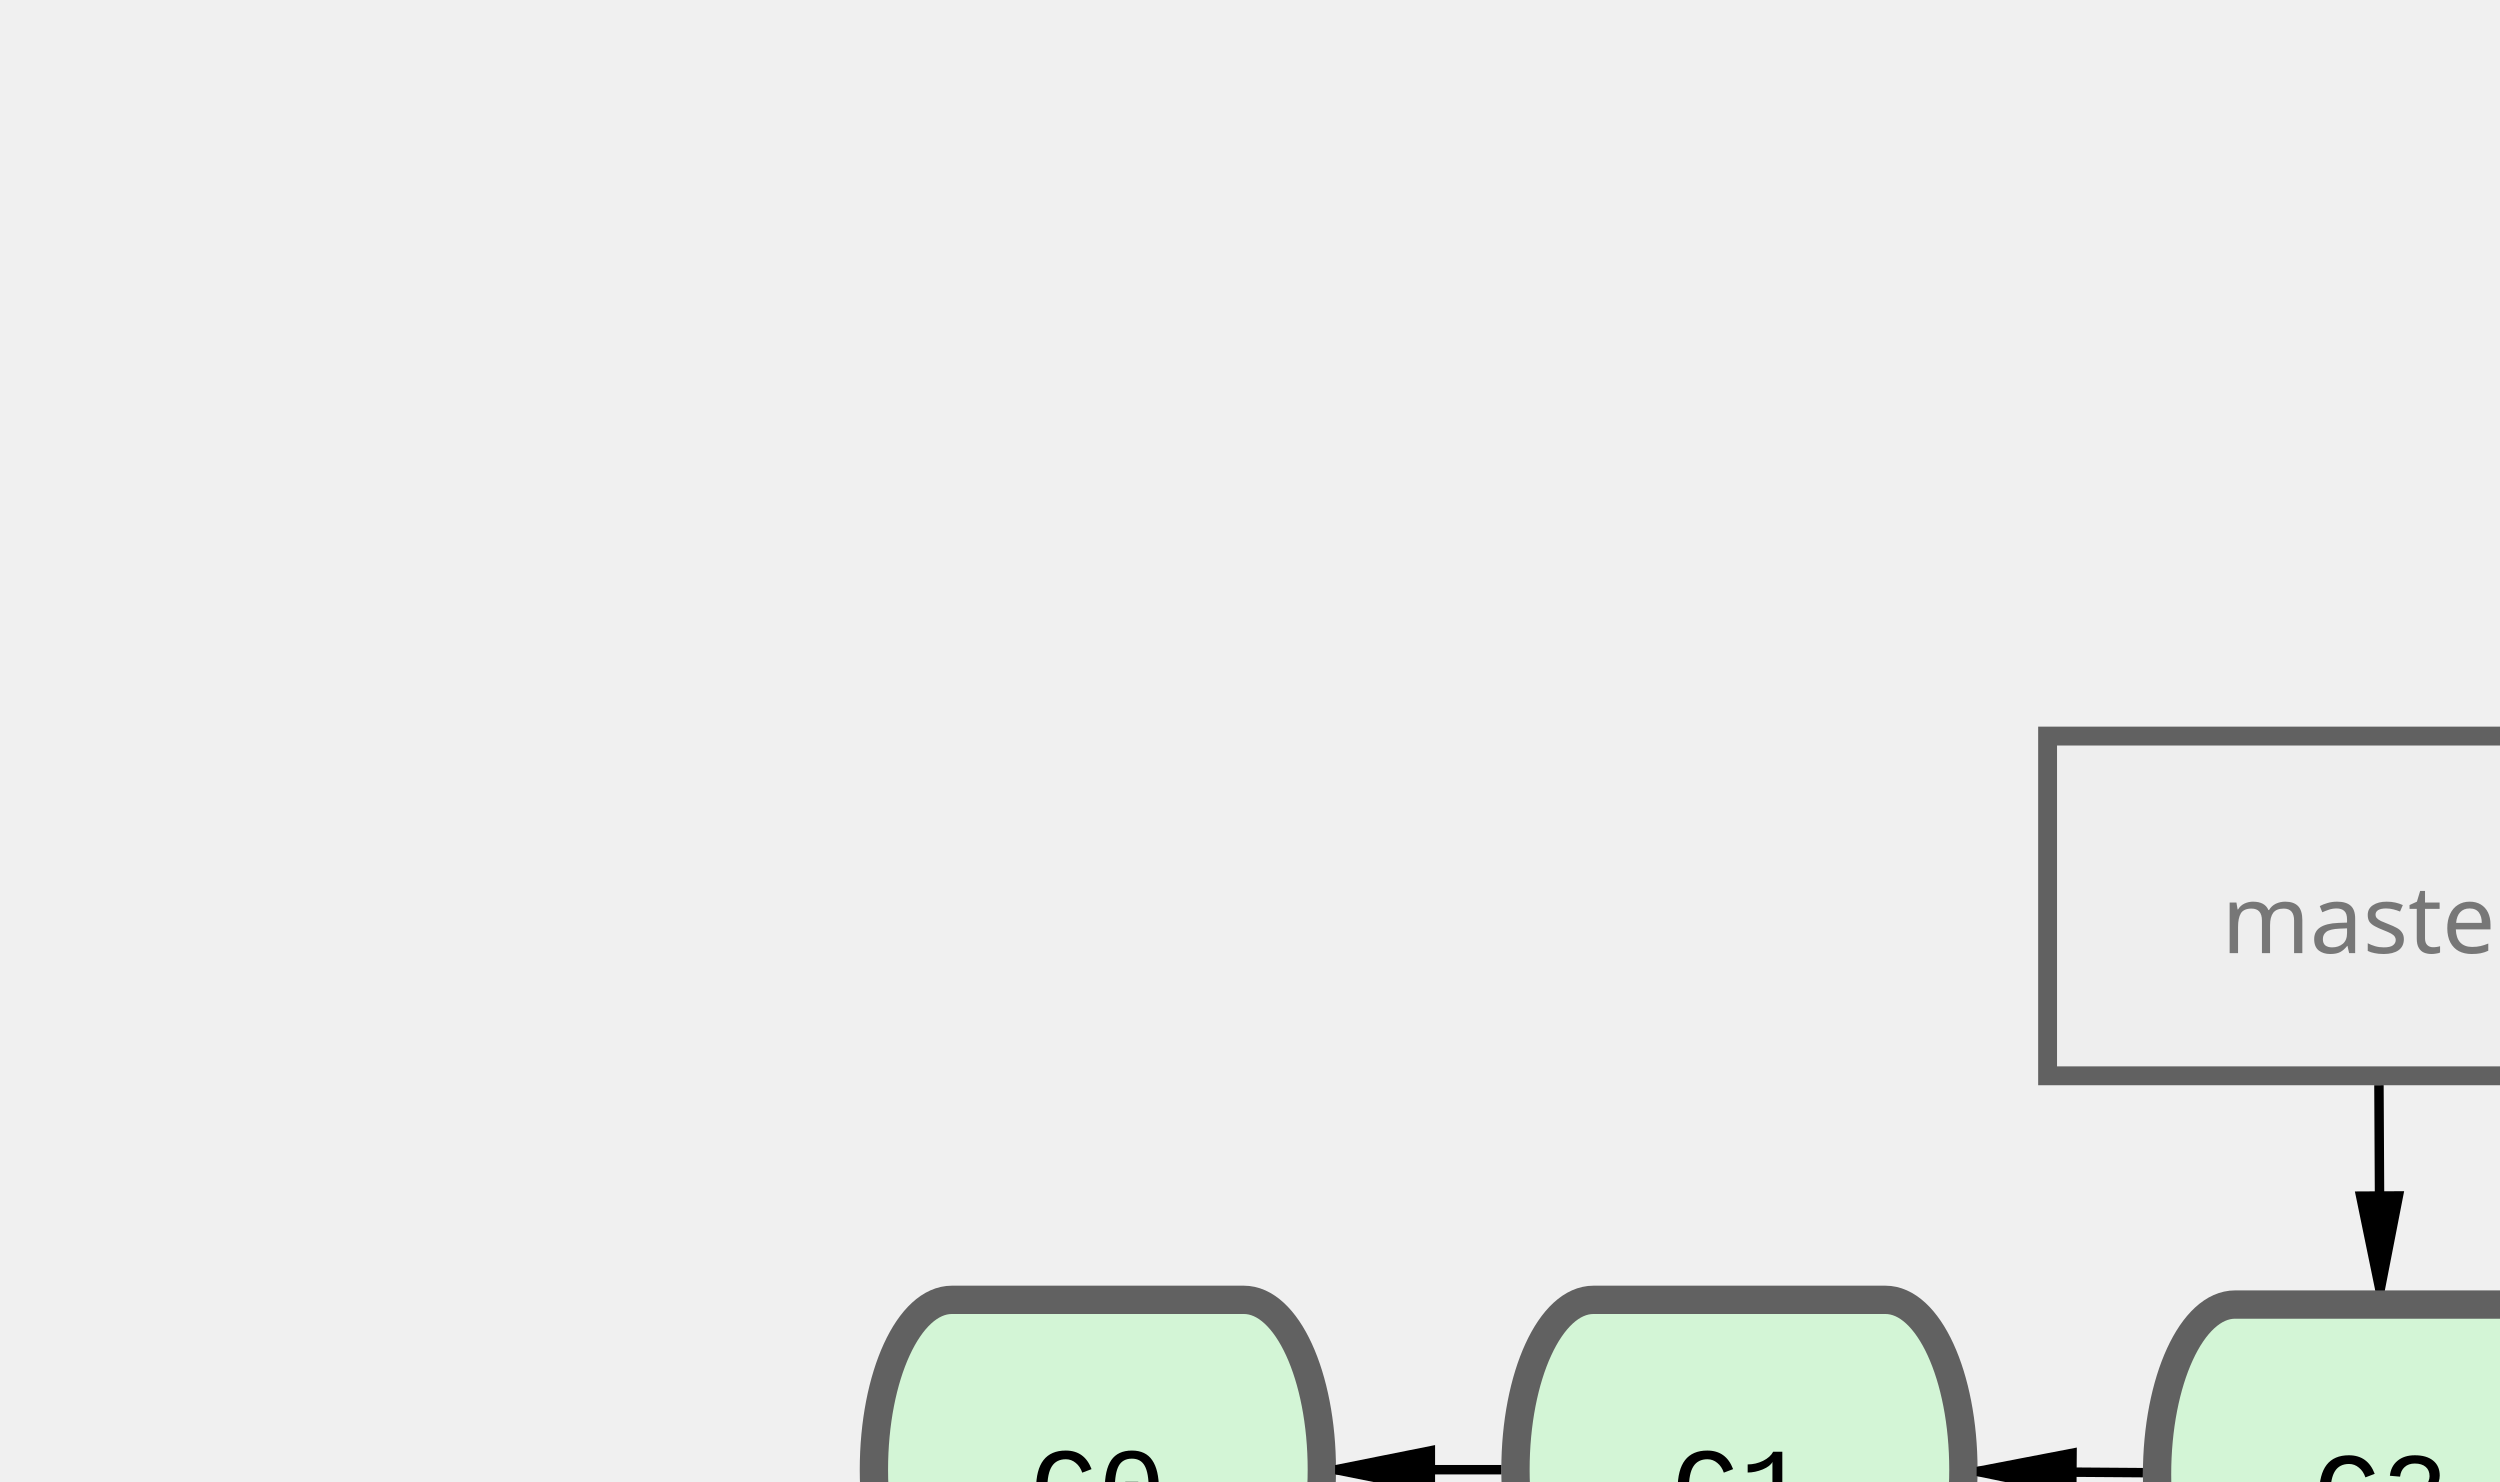
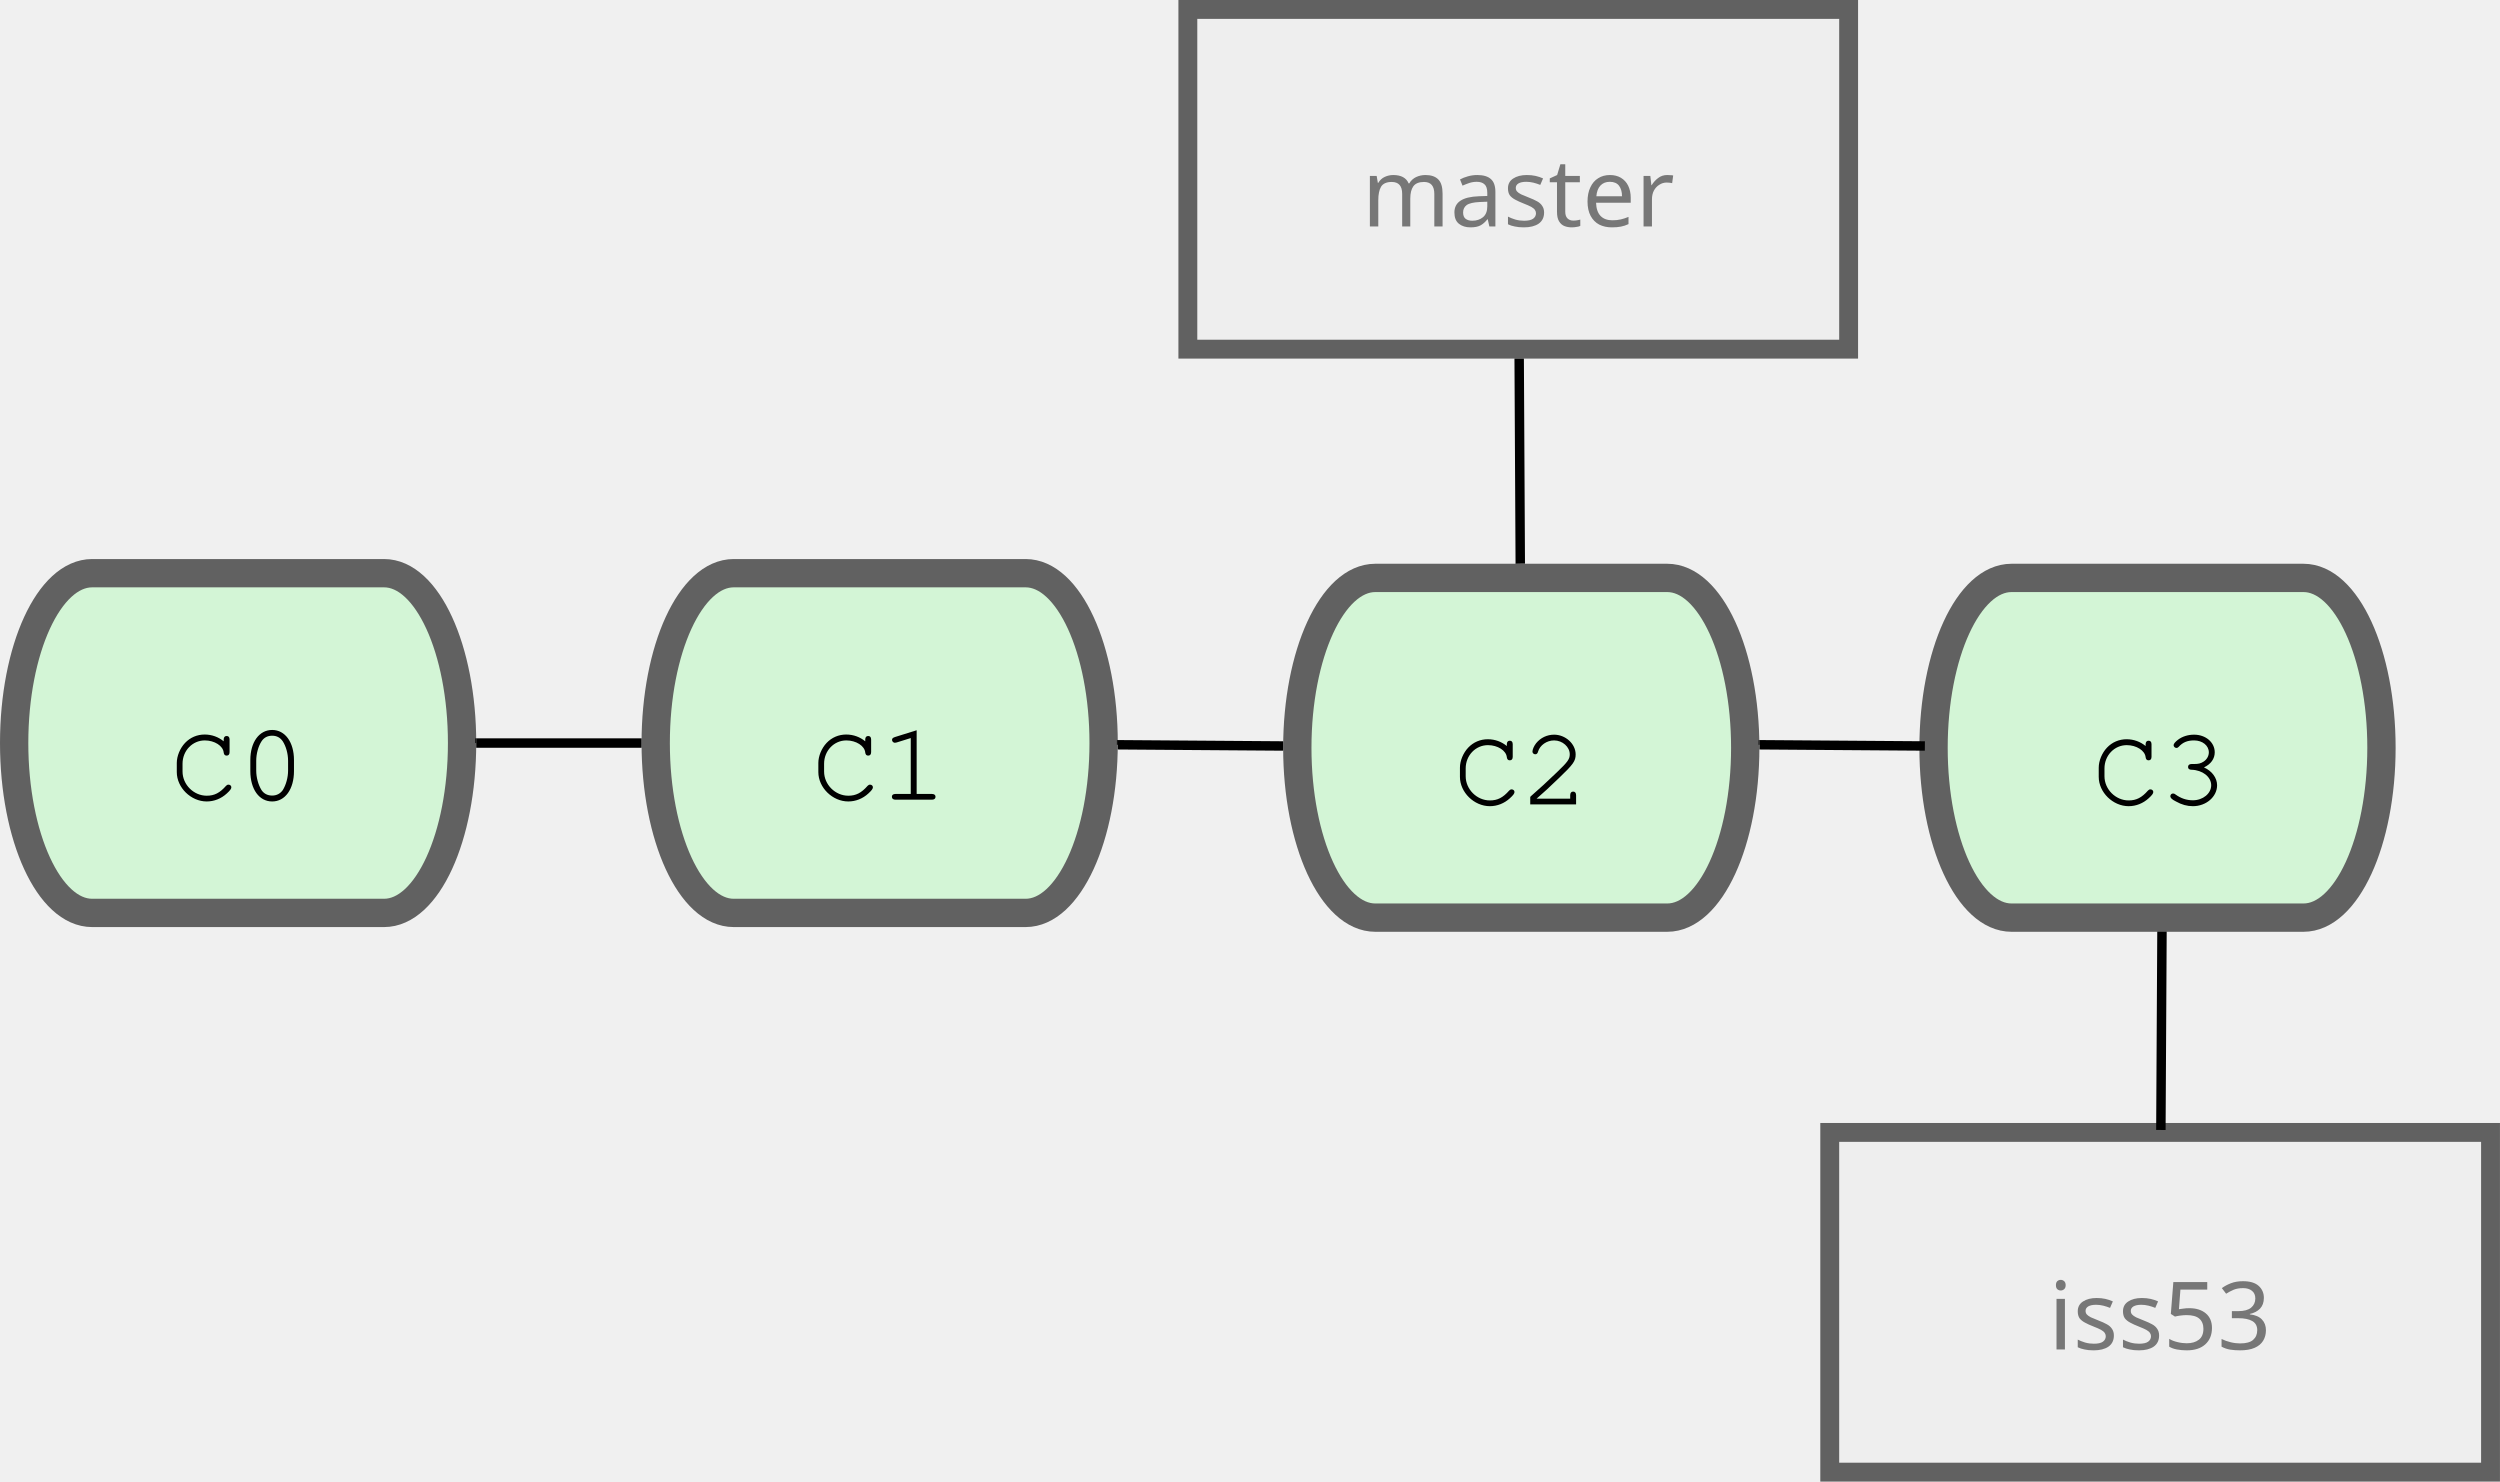
- <svg xmlns="http://www.w3.org/2000/svg">
+ <svg xmlns="http://www.w3.org/2000/svg" height="157" width="264.92" version="1.1">
  <defs>
-     <marker id="Arrow1Lend" orient="auto" refX="0.0" refY="0.0" style="overflow:visible;">
-       <path d="M -10,0.0 L -10.0,-2.0 L 0.0,0.0 L -10.0,2.0 z " id="path3666" style="fill-rule:evenodd;stroke:#000000;stroke-width:1.0px;marker-start:none;" />
+     <marker id="Arrow1Lend" refY="0" refX="0" orient="auto">
+       <path style="marker-start:none;" d="m-10,0,0-2,10,2-10,2z" fill-rule="evenodd" stroke="#000" stroke-width="1px" />
    </marker>
  </defs>
-   <g style="stroke:#000000;fill:#fff">
-     <rect height="36.0" id="1343" rx="8.265" ry="18.0" style="stroke:#616161;stroke-width:3px;fill:#d3f5d6" width="47.465" x="160.591" y="137.74" />
-     <text id="1343_text" style="fill:#000000;stroke:#000000;stroke-width:0px;font-family: Courier New;font-size:12px" x="160.591" y="137.74">
-       <tspan fill="#000000" font-family="Courier;" font-size="12.0px" id="1343_line1" stroke="#000000" text-align="center" text-anchor="middle" x="184.323" y="161.74">
- 				C1
- 			</tspan>
+   <g transform="translate(-91.1059,-77)">
+     <rect rx="8.265" ry="18" height="36" width="47.465" stroke="#616161" y="137.74" x="160.59" stroke-width="3px" fill="#d3f5d6" />
+     <text font-family="Courier New" font-size="12px" stroke="#000000" y="137.74" x="160.591" stroke-width="0px" fill="#000000">
+       <tspan font-size="12px" fill="#000000" style="text-anchor:middle;text-align:center;" stroke="#000000" y="161.74" x="184.323" font-family="'Courier" text-align="center">C1</tspan>
    </text>
-     <rect height="36.0" id="1344" rx="8.265" ry="18.0" style="stroke:#616161;stroke-width:3px;fill:#d3f5d6" width="47.465" x="92.606" y="137.74" />
-     <text id="1344_text" style="fill:#000000;stroke:#000000;stroke-width:0px;font-family: Courier New;font-size:12px" x="92.606" y="137.74">
-       <tspan fill="#000000" font-family="Courier;" font-size="12.0px" id="1344_line1" stroke="#000000" text-align="center" text-anchor="middle" x="116.338" y="161.74">
- 				C0
- 			</tspan>
+     <rect rx="8.265" ry="18" height="36" width="47.465" stroke="#616161" y="137.74" x="92.606" stroke-width="3px" fill="#d3f5d6" />
+     <text font-family="Courier New" font-size="12px" stroke="#000000" y="137.74" x="92.606" stroke-width="0px" fill="#000000">
+       <tspan font-size="12px" fill="#000000" style="text-anchor:middle;text-align:center;" stroke="#000000" y="161.74" x="116.338" font-family="'Courier" text-align="center">C0</tspan>
    </text>
-     <path d="M 159.091,155.74 L 141.571,155.74" id="1348" style="marker-start:none;stroke:#000000;marker-end:url(#Arrow1Lend);fill:none" />
-     <rect height="36.0" id="1352" style="stroke:#616161;stroke-width:2px;fill:#eeeeee" width="70.022" x="216.978" y="78.0" />
-     <text id="1352_text" style="fill:#cccccc;stroke:#cccccc;stroke-width:0px;font-family: Luxi Sans;font-size:10px" x="216.978" y="78.0">
-       <tspan fill="#777777" font-family="LucidaGrande;" font-size="10.0px" id="1352_line1" stroke="#777777" text-align="center" text-anchor="middle" x="251.989" y="101.0">
- 				master
- 			</tspan>
+     <path style="marker-start:none;marker-end:url(#Arrow1Lend);" fill="none" d="m159.09,155.74-17.52,0" stroke="#000" />
+     <rect height="36" width="70.022" stroke="#616161" y="78" x="216.98" stroke-width="2px" fill="#EEE" />
+     <text font-family="Luxi Sans" font-size="10px" stroke="#cccccc" y="78" x="216.978" stroke-width="0px" fill="#cccccc">
+       <tspan font-size="10px" fill="#777777" style="text-anchor:middle;text-align:center;" stroke="#777777" y="101" x="251.989" font-family="'LucidaGrande" text-align="center">master</tspan>
    </text>
-     <path d="M 252.09,115.0 L 252.206,136.74" id="1353" style="marker-start:none;stroke:#000000;marker-end:url(#Arrow1Lend);fill:none" />
-     <rect height="36.0" id="1354" rx="8.265" ry="18.0" style="stroke:#616161;stroke-width:3px;fill:#d3f5d6" width="47.465" x="228.577" y="138.24" />
-     <text id="1354_text" style="fill:#000000;stroke:#000000;stroke-width:0px;font-family: Courier New;font-size:12px" x="228.577" y="138.24">
-       <tspan fill="#000000" font-family="Courier;" font-size="12.0px" id="1354_line1" stroke="#000000" text-align="center" text-anchor="middle" x="252.309" y="162.24">
- 				C2
- 			</tspan>
+     <path style="marker-start:none;marker-end:url(#Arrow1Lend);" fill="none" d="m252.09,115,0.116,21.74" stroke="#000" />
+     <rect rx="8.265" ry="18" height="36" width="47.465" stroke="#616161" y="138.24" x="228.58" stroke-width="3px" fill="#d3f5d6" />
+     <text font-family="Courier New" font-size="12px" stroke="#000000" y="138.24" x="228.577" stroke-width="0px" fill="#000000">
+       <tspan font-size="12px" fill="#000000" style="text-anchor:middle;text-align:center;" stroke="#000000" y="162.24" x="252.309" font-family="'Courier" text-align="center">C2</tspan>
    </text>
-     <path d="M 227.077,156.054 L 209.555,155.926" id="1355" style="marker-start:none;stroke:#000000;marker-end:url(#Arrow1Lend);fill:none" />
-     <rect height="36.0" id="1356" style="stroke:#616161;stroke-width:2px;fill:#eeeeee" width="70.022" x="285" y="197.0" />
-     <text id="1356_text" style="fill:#cccccc;stroke:#cccccc;stroke-width:0px;font-family: Luxi Sans;font-size:10px" x="285.0" y="197.0">
-       <tspan fill="#777777" font-family="LucidaGrande;" font-size="10.0px" id="1352_line1" stroke="#777777" text-align="center" text-anchor="middle" x="319.989" y="220.0">
- 				iss53
- 			</tspan>
+     <path style="marker-start:none;marker-end:url(#Arrow1Lend);" fill="none" d="m227.08,156.05-17.522-0.128" stroke="#000" />
+     <rect height="36" width="70.022" stroke="#616161" y="197" x="285" stroke-width="2px" fill="#EEE" />
+     <text font-family="Luxi Sans" font-size="10px" stroke="#cccccc" y="197" x="285" stroke-width="0px" fill="#cccccc">
+       <tspan font-size="10px" fill="#777777" style="text-anchor:middle;text-align:center;" stroke="#777777" y="220" x="319.989" font-family="'LucidaGrande" text-align="center">iss53</tspan>
    </text>
-     <path d="M 320.09,196.74 L 320.206,175.0" id="1357" style="marker-start:none;stroke:#000000;marker-end:url(#Arrow1Lend);fill:none" />
-     <rect height="36.0" id="1354" rx="8.265" ry="18.0" style="stroke:#616161;stroke-width:3px;fill:#d3f5d6" width="47.465" x="296.0" y="138.24" />
-     <text id="1354_text" style="fill:#000000;stroke:#000000;stroke-width:0px;font-family: Courier New;font-size:12px" x="296.0" y="138.24">
-       <tspan fill="#000000" font-family="Courier;" font-size="12.0px" id="1354_line1" stroke="#000000" text-align="center" text-anchor="middle" x="320.0" y="162.24">
- 				C3
- 			</tspan>
+     <path style="marker-start:none;marker-end:url(#Arrow1Lend);" fill="none" d="M320.09,196.74,320.21,175" stroke="#000" />
+     <rect rx="8.265" ry="18" height="36" width="47.465" stroke="#616161" y="138.24" x="296" stroke-width="3px" fill="#d3f5d6" />
+     <text font-family="Courier New" font-size="12px" stroke="#000000" y="138.24" x="296" stroke-width="0px" fill="#000000">
+       <tspan font-size="12px" fill="#000000" style="text-anchor:middle;text-align:center;" stroke="#000000" y="162.24" x="320" font-family="'Courier" text-align="center">C3</tspan>
    </text>
-     <path d="M 295.077,156.054 L 277.555,155.926" id="1355" style="marker-start:none;stroke:#000000;marker-end:url(#Arrow1Lend);fill:none" />
+     <path style="marker-start:none;marker-end:url(#Arrow1Lend);" fill="none" d="m295.08,156.05-17.522-0.128" stroke="#000" />
  </g>
</svg>
